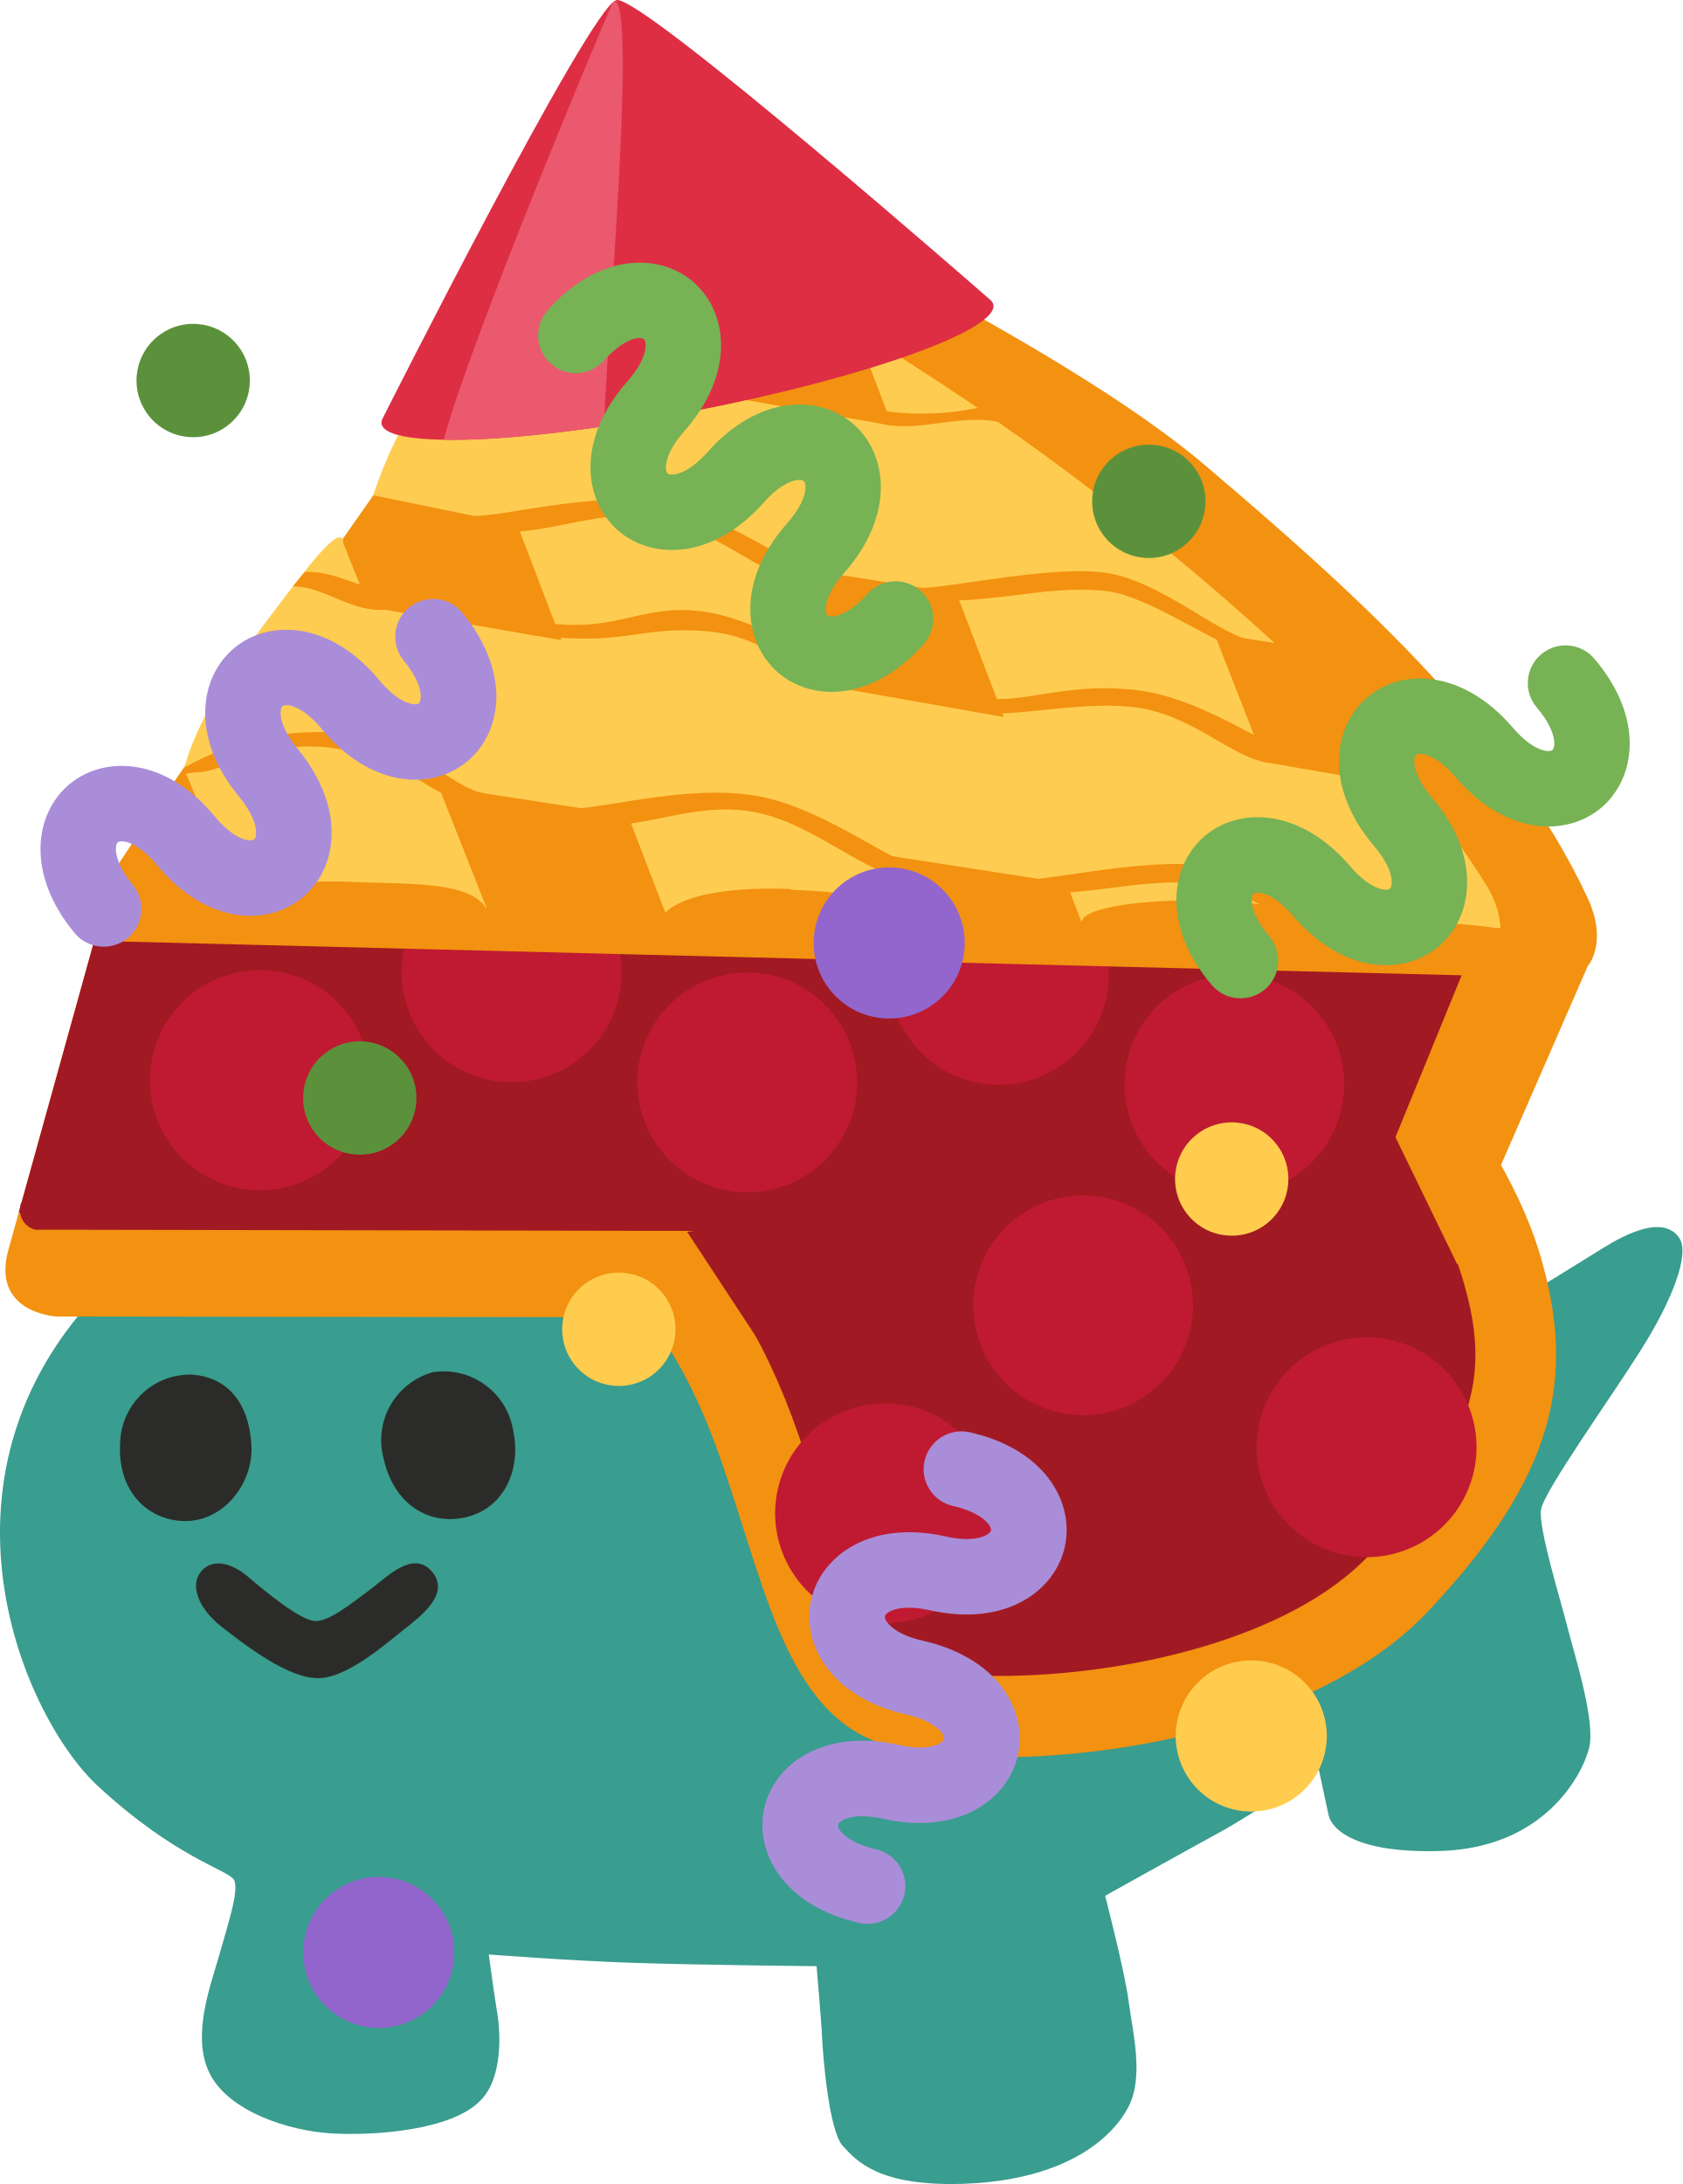
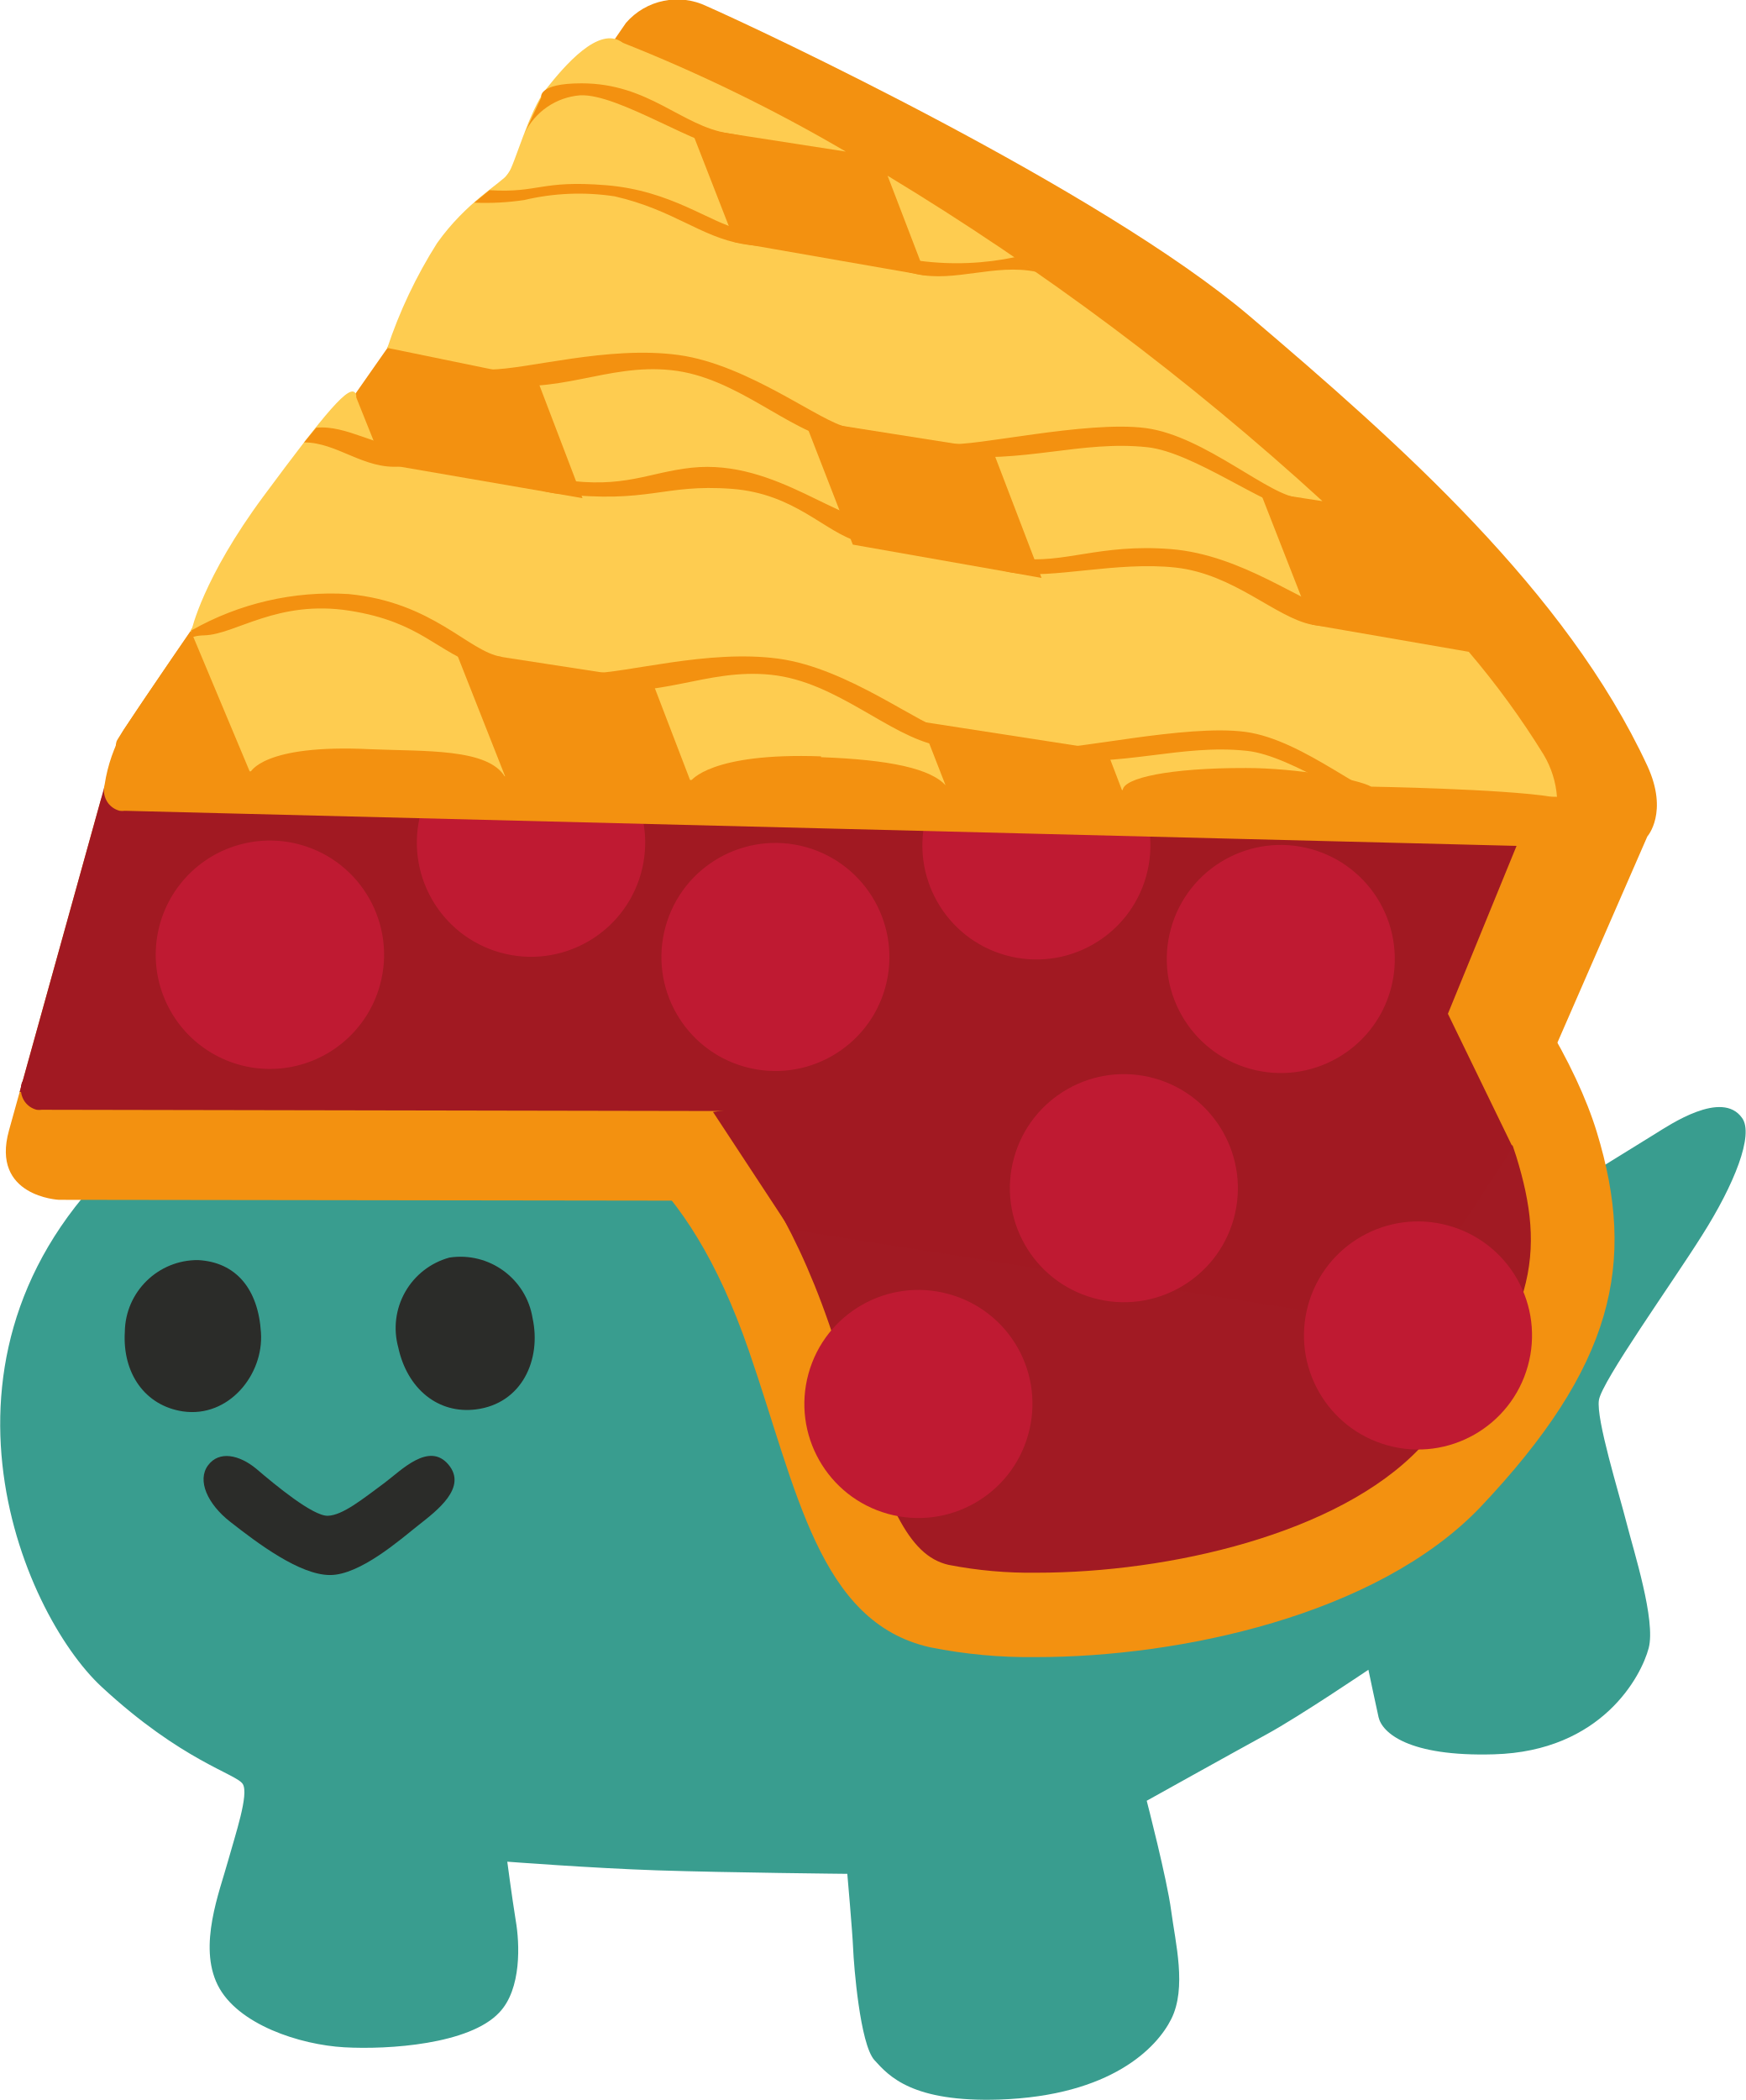
- <svg xmlns="http://www.w3.org/2000/svg" width="36.995mm" height="48.011mm" viewBox="0 0 104.875 136.091" version="1.1" id="svg1134">
-   <defs id="defs1080">
-     <style id="style1078">
+ <svg xmlns="http://www.w3.org/2000/svg" width="37mm" height="44.5mm" viewBox="0 0 104.89 126.14">
+   <defs>
+     <style>
      .cls-1 {
        fill: #399d8f;
      }

      .cls-2 {
        fill: #a11a23;
      }

      .cls-3 {
        fill: #f39110;
      }

      .cls-4 {
        fill: #a11922;
      }

      .cls-5 {
        fill: #bf1a32;
      }

      .cls-6 {
        fill: #fecc50;
      }

      .cls-7 {
        fill: #2b2c29;
      }
    </style>
  </defs>
-   <g id="Layer_2" data-name="Layer 2" transform="translate(-0.01138548,9.965321)">
+   <g id="Layer_2" data-name="Layer 2">
    <g id="grid">
      <g id="mh_copy" data-name="mh copy">
        <g id="pies">
-           <g id="g1128">
-             <path class="cls-1" d="m 95.19,70.74 4.27,-2.64 c 0.86,-0.53 4,-2.66 5.21,-0.95 0.73,1 -0.46,4 -2.42,7.08 -1.79,2.85 -6,8.73 -6.18,9.87 -0.18,1.14 1.21,5.6 1.65,7.34 0.44,1.74 1.78,5.89 1.34,7.56 -0.44,1.67 -2.8,6.2 -9.3,6.38 -5.16,0.15 -6.72,-1.31 -6.93,-2.23 -0.15,-0.66 -0.61,-2.85 -0.61,-2.85 0,0 -4.14,2.8 -6.1,3.87 -1.96,1.07 -7.22,4 -7.22,4 0,0 1.22,4.7 1.47,6.61 0.25,1.91 0.95,4.63 0,6.51 -0.85,1.7 -3.59,4.6 -10.32,4.83 -5.25,0.17 -6.64,-1.41 -7.51,-2.37 -0.87,-0.96 -1.24,-5.71 -1.28,-6.7 -0.04,-0.99 -0.35,-4.49 -0.35,-4.49 0,0 -7.13,-0.07 -11.43,-0.21 -3.9,-0.13 -9,-0.52 -9,-0.52 0,0 0.27,2.06 0.51,3.55 0.23,1.32 0.37,4.1 -1,5.52 -1.79,1.9 -6.63,2.23 -9.3,2.08 -2.67,-0.15 -6.43,-1.37 -7.61,-3.74 -1.18,-2.37 0.11,-5.6 0.62,-7.45 0.45,-1.62 1.26,-4 0.89,-4.62 -0.37,-0.62 -3.64,-1.36 -8.48,-5.84 C 1.27,96.85 -5.5,80.91 7.72,69.08 c 13.22,-11.83 38.91,-0.58 40.27,0.2 1.36,0.78 47.2,1.46 47.2,1.46 z" id="path1082" />
-             <g id="g1088">
-               <path class="cls-2" d="m 62.3,97 a 27.58,27.58 0 0 1 -5.84,-0.53 c -4,-0.88 -5.5,-5.15 -7.69,-12 -0.42,-1.35 -0.86,-2.73 -1.34,-4.12 -4.11,-11.81 -10,-14.63 -14.65,-16.9 l -0.25,-0.12 a 21.75,21.75 0 0 0 -5.4,-1.72 c 0.55,-1 1.24,-2.2 2.08,-3.53 C 32.83,52.31 41,45.83 53,44.81 c 2,-0.17 4.57,-0.36 7.18,-0.36 a 38.73,38.73 0 0 1 9.18,1 c 13,3.11 22.16,16.68 24.19,23.26 2,6.37 1.55,11.7 -6.39,20 C 81.71,94.45 70.76,97 62.3,97 Z" id="path1084" />
-               <path class="cls-3" d="m 60.16,47 a 36.38,36.38 0 0 1 8.59,0.92 c 11.84,2.82 20.53,15.62 22.35,21.53 1.77,5.73 1.36,10 -5.8,17.55 -4.91,5.16 -15.09,7.47 -23,7.47 A 25.72,25.72 0 0 1 57,94 C 54.52,93.44 53.27,90.27 51.17,83.67 50.74,82.32 50.3,80.92 49.8,79.49 45.36,66.69 38.71,63.49 33.87,61.14 L 33.63,61 A 19.7,19.7 0 0 0 31,60 c 0.11,-0.19 0.23,-0.37 0.35,-0.56 3.29,-5.22 10.75,-11.12 21.83,-12.06 1.92,-0.17 4.45,-0.35 7,-0.35 m 0,-5.08 c -2.48,0 -4.95,0.16 -7.39,0.37 -12.34,1 -21.37,7.54 -25.7,14.41 a 56.86,56.86 0 0 0 -3.85,7 v 0 a 20.72,20.72 0 0 1 8.18,1.85 C 36,67.77 41.2,70.13 45,81.15 c 2.88,8.33 4.19,16.3 10.88,17.8 a 30.35,30.35 0 0 0 6.39,0.59 c 8.56,0 20.44,-2.49 26.67,-9 8,-8.45 9.42,-14.64 7,-22.55 -2.42,-7.91 -12.57,-21.76 -26,-25 a 41.41,41.41 0 0 0 -9.77,-1.06 z" id="path1086" />
+           <g>
+             <path class="cls-1" d="M95.19,70.74l4.27-2.64c.86-.53,4-2.66,5.21-.95.73,1-.46,4-2.42,7.08-1.79,2.85-6,8.73-6.18,9.87s1.21,5.6,1.65,7.34S99.5,97.33,99.06,99s-2.8,6.2-9.3,6.38c-5.16.15-6.72-1.31-6.93-2.23-.15-.66-.61-2.85-.61-2.85s-4.14,2.8-6.1,3.87-7.22,4-7.22,4,1.22,4.7,1.47,6.61.95,4.63,0,6.51c-.85,1.7-3.59,4.6-10.32,4.83-5.25.17-6.64-1.41-7.51-2.37s-1.24-5.71-1.28-6.7-.35-4.49-.35-4.49-7.13-.07-11.43-.21c-3.9-.13-9-.52-9-.52s.27,2.06.51,3.55c.23,1.32.37,4.1-1,5.52-1.79,1.9-6.63,2.23-9.3,2.08s-6.43-1.37-7.61-3.74.11-5.6.62-7.45c.45-1.62,1.26-4,.89-4.62s-3.64-1.36-8.48-5.84S-5.5,80.91,7.72,69.08s38.91-.58,40.27.2S95.19,70.74,95.19,70.74Z" />
+             <g>
+               <path class="cls-2" d="M62.3,97a27.58,27.58,0,0,1-5.84-.53c-4-.88-5.5-5.15-7.69-12-.42-1.35-.86-2.73-1.34-4.12-4.11-11.81-10-14.63-14.65-16.9l-.25-.12a21.75,21.75,0,0,0-5.4-1.72c.55-1,1.24-2.2,2.08-3.53C32.83,52.31,41,45.83,53,44.81c2-.17,4.57-.36,7.18-.36a38.73,38.73,0,0,1,9.18,1c13,3.11,22.16,16.68,24.19,23.26,2,6.37,1.55,11.7-6.39,20C81.71,94.45,70.76,97,62.3,97Z" />
+               <path class="cls-3" d="M60.16,47a36.38,36.38,0,0,1,8.59.92C80.59,50.74,89.28,63.54,91.1,69.45c1.77,5.73,1.36,10-5.8,17.55-4.91,5.16-15.09,7.47-23,7.47A25.72,25.72,0,0,1,57,94c-2.48-.56-3.73-3.73-5.83-10.33-.43-1.35-.87-2.75-1.37-4.18-4.44-12.8-11.09-16-15.93-18.35L33.63,61A19.7,19.7,0,0,0,31,60c.11-.19.23-.37.35-.56,3.29-5.22,10.75-11.12,21.83-12.06,1.92-.17,4.45-.35,7-.35m0-5.08c-2.48,0-4.95.16-7.39.37-12.34,1-21.37,7.54-25.7,14.41a56.86,56.86,0,0,0-3.85,7h0a20.72,20.72,0,0,1,8.18,1.85C36,67.77,41.2,70.13,45,81.15c2.88,8.33,4.19,16.3,10.88,17.8a30.35,30.35,0,0,0,6.39.59c8.56,0,20.44-2.49,26.67-9,8-8.45,9.42-14.64,7-22.55s-12.57-21.76-26-25a41.41,41.41,0,0,0-9.77-1.06Z" />
            </g>
-             <g id="g1114">
-               <path class="cls-3" d="m 37.61,1.37 a 4.08,4.08 0 0 1 4.86,-1 C 45.55,1.72 66.14,11.38 75.1,19 c 8.96,7.62 19,16.49 23.88,27 1.29,2.8 0,4.24 0,4.24 l -8,18.34 a 6.89,6.89 0 0 1 -5.8,3.6 L 3.54,72.07 c 0,0 -4.11,-0.19 -3,-4.17 L 6.07,48 A 38.5,38.5 0 0 1 8.85,43.17 C 10.58,40.61 37.61,1.37 37.61,1.37 Z" id="path1090" />
-               <polygon class="cls-4" points="83.94,79.59 90.9,68.93 86.99,60.88 42.84,66.79 47.48,73.85 " id="polygon1092" />
-               <path class="cls-4" d="M 84.79,66.29 1.18,65.59 6.25,47.34 c 0,0 22.21,-26.93 30.14,-44.84 C 77.63,20.64 92,48.66 92,48.66 Z" id="path1094" />
-               <path class="cls-4" d="M 83.91,62.36 C 75.53,48.27 52,28 32.42,20.52 A 1.31,1.31 0 0 0 30.89,21 c 0,0 -29.37,43.28 -29.59,44.07 a 1.31,1.31 0 0 0 0.2,1.12 1.26,1.26 0 0 0 0.7,0.47 1.06,1.06 0 0 0 0.31,0 l 81.27,0.15 a 1,1 0 0 0 1,-0.66 c 0.44,-0.75 0.34,-1.76 -0.87,-3.79 z" id="path1096" />
-               <path class="cls-5" d="m 22.83,59.17 a 6.86,6.86 0 1 1 -4.77,-8.43 6.86,6.86 0 0 1 4.77,8.43 z m 15.68,-6.7 A 6.86,6.86 0 1 1 33.74,44 a 6.86,6.86 0 0 1 4.77,8.47 z m 14.68,6.85 a 6.85,6.85 0 1 1 -4.77,-8.44 6.86,6.86 0 0 1 4.77,8.44 z m 15.68,-6.7 a 6.85,6.85 0 1 1 -4.77,-8.44 6.85,6.85 0 0 1 4.77,8.44 z m 14.68,6.84 A 6.85,6.85 0 1 1 78.78,51 a 6.85,6.85 0 0 1 4.77,8.46 z" id="path1098" />
-               <path class="cls-3" d="M 92.75,45.34 C 84.37,31.24 57,10.05 37.41,2.56 A 1.3,1.3 0 0 0 35.88,3 c 0,0 -22.64,32 -28.45,40.84 a 9.52,9.52 0 0 0 -1.14,3.27 1.31,1.31 0 0 0 0.2,1.12 1.26,1.26 0 0 0 0.7,0.47 1.06,1.06 0 0 0 0.31,0 L 92,50.83 a 1.3,1.3 0 0 0 1.2,-0.74 5.27,5.27 0 0 0 -0.45,-4.75 z" id="path1100" />
-               <path class="cls-3" d="M 92.75,45.34 C 84.37,31.24 57,10.05 37.41,2.56 A 1.3,1.3 0 0 0 35.88,3 C 35.88,3 7.22,43.75 7,44.54 a 1.31,1.31 0 0 0 0.2,1.12 1.41,1.41 0 0 0 0.7,0.48 1.64,1.64 0 0 0 0.32,0 l 83,1.67 a 1.3,1.3 0 0 0 1.2,-0.75 c 0.37,-0.75 1.58,0.31 0.33,-1.72 z" id="path1102" />
-               <path class="cls-6" d="m 30.35,46.63 -3,-7.6 11.81,1.82 2.3,6 15.35,0.31 -1.49,-3.82 11.18,1.73 0.91,2.38 15.34,0.24 v -0.12 l 0.86,0.13 9.94,0.16 a 5.78,5.78 0 0 0 -0.8,-2.53 50.15,50.15 0 0 0 -4.5,-6.18 l -9.41,-1.63 -3.13,-8 3.75,0.58 A 166.46,166.46 0 0 0 53.33,10.55 l 2.3,6 -11.46,-2 -2.69,-6.9 9.34,1.45 A 98.17,98.17 0 0 0 37.41,2.56 1.3,1.3 0 0 0 35.88,3 c 0,0 -6.09,8.22 -12.62,17.89 l 9,1.85 2.74,7.18 -12,-2.07 -1.67,-4.17 c -3.38,5 -7.13,10.08 -9.88,14.18 L 15,46.33 Z M 59.63,27 l 2.95,7.71 -11.34,-2 -2.91,-7.49 z" id="path1104" />
-               <path class="cls-3" d="m 35.42,40.44 c 2.23,0 7.09,-1.45 11.34,-0.88 4.25,0.57 8.62,4.1 10.15,4.34 l 6.12,1 c 1.37,0.21 8.22,-1.42 11.8,-0.94 3.58,0.48 7.52,4.19 9.31,4.2 0,0 1.7,1 -0.21,0.75 -1.91,-0.25 -6.21,-3.51 -9,-3.81 -4,-0.43 -7.39,1 -12.07,0.5 -2.82,-0.32 -4.82,-0.49 -6.47,-0.81 -3,-0.59 -6.11,-3.85 -10.06,-4.26 -3.95,-0.41 -6.72,1.57 -11.12,0.79 -2.63,-0.51 -1.49,-0.89 0.21,-0.88 z M 22.23,45 c 3.26,0.14 7.12,-0.07 8.12,1.68 l -7.64,0.73 -7.68,-1 c 0,0 0.71,-1.73 7.2,-1.41 z m 27.1,0.48 c 4.07,0.15 6.62,0.67 7.53,1.74 l -7.71,0.69 -7.64,-1 c 0,0 1.15,-1.72 7.82,-1.48 z" id="path1106" />
-               <path class="cls-3" d="m 74.87,46.13 c 3,0 6.67,0.65 7.52,1.12 0,0 7.86,0.13 10.86,0.61 0,0 -7.31,0.43 -9.54,0.39 -2.23,-0.04 -16.29,-0.06 -16.25,-0.79 0.04,-0.73 2.81,-1.34 7.41,-1.33 z" id="path1108" />
-               <path class="cls-6" d="m 11.51,37.86 c 0,0 0.66,-3.12 4.34,-8.08 3.68,-4.96 5.23,-6.88 5.54,-6.1 0.31,0.78 -3.57,7.3 -4.8,8.8 -1.23,1.5 -3.39,4.69 -4.16,5.23 -0.77,0.54 -0.92,0.15 -0.92,0.15 z M 23.26,20.93 a 28.73,28.73 0 0 1 3,-6.33 C 28,12.14 30.11,11 30.52,10.45 30.93,9.9 31.78,6.64 32.83,5.32 33.88,4 36,1.47 37.41,2.56 c 1.41,1.09 -6.65,10.07 -7.85,12 -1.2,1.93 -6.3,6.37 -6.3,6.37 z" id="path1110" />
-               <path class="cls-3" d="m 29.44,22.19 c 2.22,0 7.09,-1.45 11.33,-0.87 4.24,0.58 8.62,4.1 10.15,4.33 l 6.13,1 c 1.37,0.21 8.21,-1.41 11.79,-0.94 3.58,0.47 7.53,4.2 9.31,4.2 0,0 1.7,1 -0.21,0.76 -1.91,-0.24 -6.21,-3.51 -9,-3.81 -4,-0.43 -7.4,1 -12.08,0.49 C 54,27 52,26.81 50.39,26.49 47.33,25.9 44.27,22.64 40.33,22.23 36.39,21.82 33.6,23.8 29.2,23 26.6,22.57 27.73,22.18 29.44,22.19 Z m 0.69,17.26 c -2,-0.32 -4.09,-3.28 -9.19,-3.77 a 17,17 0 0 0 -9.43,2.18 l -0.1,1.56 c 0,0 -1,-1.21 0.87,-1.26 1.87,-0.05 4.38,-2.16 8.72,-1.48 4.34,0.68 5.25,2.53 8,3.39 2.75,0.86 1.13,-0.62 1.13,-0.62 z m 50.87,7.43 4,1.36 1.32,-0.54 -1.36,2.08 -3.65,0.1 z M 34.94,5 c 4.05,0 6,2.56 8.81,3 2.81,0.44 2.65,1.2 0.43,1.05 -2.22,-0.15 -7,-3.44 -9.32,-3.33 A 4.06,4.06 0 0 0 31.52,8 l 1,-2.15 c 0,0 -0.25,-0.85 2.42,-0.85 z m -1.4,24.65 c 5.52,0.62 6.25,-0.6 10.43,-0.29 3.81,0.29 5.58,2.61 7.61,3.17 3.3,0.92 2.85,-1.37 1.61,-1.21 -2.6,0.35 -6.51,-3.77 -11.63,-3.23 -2.61,0.28 -4.05,1.27 -7.79,0.72 -3.74,-0.55 -2.21,0.63 -0.23,0.85 z m 27.34,4.75 c 2.27,0.4 6.24,-0.7 9.76,-0.31 3.52,0.39 6,3 8.19,3.43 2.19,0.43 2.92,-0.64 1.22,-0.93 -1.7,-0.29 -5.39,-3.27 -9.7,-3.61 -4.31,-0.34 -6.39,0.91 -9.23,0.55 -2.84,-0.36 -1.94,0.59 -0.24,0.88 z M 18.27,26.57 c 2,0 3.58,1.64 5.79,1.45 2.21,-0.19 2.58,-1 0.61,-1.07 C 22.7,26.88 20.79,25.5 19,25.69 Z M 36.94,11.79 c 3.52,0.81 5.14,2.42 7.68,2.86 2.54,0.44 1.68,-0.48 -0.15,-0.88 -1.83,-0.4 -4.11,-2.33 -8.06,-2.65 -3.95,-0.32 -4,0.48 -7,0.3 l -0.91,0.75 a 15.73,15.73 0 0 0 3,-0.16 14.26,14.26 0 0 1 5.44,-0.22 z m 18.13,4.67 c 2.32,0.5 4.7,-0.64 7.18,-0.14 L 61,15.44 a 17.05,17.05 0 0 1 -5.68,0.23 c -2.4,-0.48 -2.69,0.27 -0.25,0.79 z" id="path1112" />
+             <g>
+               <path class="cls-3" d="M37.61,1.37a4.08,4.08,0,0,1,4.86-1C45.55,1.72,66.14,11.38,75.1,19s19,16.49,23.88,27c1.29,2.8,0,4.24,0,4.24l-8,18.34a6.89,6.89,0,0,1-5.8,3.6L3.54,72.07s-4.11-.19-3-4.17L6.07,48a38.5,38.5,0,0,1,2.78-4.83C10.58,40.61,37.61,1.37,37.61,1.37Z" />
+               <polygon class="cls-4" points="42.84 66.79 47.48 73.85 83.94 79.59 90.9 68.93 86.99 60.88 42.84 66.79" />
+               <path class="cls-4" d="M84.79,66.29l-83.61-.7L6.25,47.34S28.46,20.41,36.39,2.5C77.63,20.64,92,48.66,92,48.66Z" />
+               <path class="cls-4" d="M83.91,62.36C75.53,48.27,52,28,32.42,20.52a1.31,1.31,0,0,0-1.53.48S1.52,64.28,1.3,65.07a1.31,1.31,0,0,0,.2,1.12,1.26,1.26,0,0,0,.7.47,1.06,1.06,0,0,0,.31,0l81.27.15a1,1,0,0,0,1-.66C85.22,65.4,85.12,64.39,83.91,62.36Z" />
+               <path class="cls-5" d="M22.83,59.17a6.86,6.86,0,1,1-4.77-8.43A6.86,6.86,0,0,1,22.83,59.17Zm15.68-6.7A6.86,6.86,0,1,1,33.74,44,6.86,6.86,0,0,1,38.51,52.47Zm14.68,6.85a6.85,6.85,0,1,1-4.77-8.44A6.86,6.86,0,0,1,53.19,59.32Zm15.68-6.7a6.85,6.85,0,1,1-4.77-8.44A6.85,6.85,0,0,1,68.87,52.62Zm14.68,6.84A6.85,6.85,0,1,1,78.78,51,6.85,6.85,0,0,1,83.55,59.46Z" />
+               <path class="cls-3" d="M92.75,45.34C84.37,31.24,57,10.05,37.41,2.56A1.3,1.3,0,0,0,35.88,3S13.24,35,7.43,43.84a9.52,9.52,0,0,0-1.14,3.27,1.31,1.31,0,0,0,.2,1.12,1.26,1.26,0,0,0,.7.47,1.06,1.06,0,0,0,.31,0L92,50.83a1.3,1.3,0,0,0,1.2-.74A5.27,5.27,0,0,0,92.75,45.34Z" />
+               <path class="cls-3" d="M92.75,45.34C84.37,31.24,57,10.05,37.41,2.56A1.3,1.3,0,0,0,35.88,3S7.22,43.75,7,44.54a1.31,1.31,0,0,0,.2,1.12,1.41,1.41,0,0,0,.7.48,1.64,1.64,0,0,0,.32,0l83,1.67a1.3,1.3,0,0,0,1.2-.75C92.79,46.31,94,47.37,92.75,45.34Z" />
+               <path class="cls-6" d="M30.35,46.63l-3-7.6,11.81,1.82,2.3,6,15.35.31-1.49-3.82,11.18,1.73.91,2.38,15.34.24,0-.12.86.13,9.94.16a5.78,5.78,0,0,0-.8-2.53,50.15,50.15,0,0,0-4.5-6.18l-9.41-1.63-3.13-8,3.75.58A166.46,166.46,0,0,0,53.33,10.55l2.3,6-11.46-2L41.48,7.65,50.82,9.1A98.17,98.17,0,0,0,37.41,2.56,1.3,1.3,0,0,0,35.88,3s-6.09,8.22-12.62,17.89l9,1.85L35,29.92l-12-2.07-1.67-4.17c-3.38,5-7.13,10.08-9.88,14.18L15,46.33ZM59.63,27l2.95,7.71-11.34-2-2.91-7.49Z" />
+               <path class="cls-3" d="M35.42,40.44c2.23,0,7.09-1.45,11.34-.88s8.62,4.1,10.15,4.34l6.12,1c1.37.21,8.22-1.42,11.8-.94s7.52,4.19,9.31,4.2c0,0,1.7,1-.21.75s-6.21-3.51-9-3.81c-4-.43-7.39,1-12.07.5-2.82-.32-4.82-.49-6.47-.81-3-.59-6.11-3.85-10.06-4.26s-6.72,1.57-11.12.79C32.58,40.81,33.72,40.43,35.42,40.44ZM22.23,45c3.26.14,7.12-.07,8.12,1.68l-7.64.73-7.68-1S15.74,44.68,22.23,45Zm27.1.48c4.07.15,6.62.67,7.53,1.74l-7.71.69-7.64-1S42.66,45.19,49.33,45.43Z" />
+               <path class="cls-3" d="M74.87,46.13c3,0,6.67.65,7.52,1.12,0,0,7.86.13,10.86.61,0,0-7.31.43-9.54.39s-16.29-.06-16.25-.79S70.27,46.12,74.87,46.13Z" />
+               <path class="cls-6" d="M11.51,37.86s.66-3.12,4.34-8.08,5.23-6.88,5.54-6.1-3.57,7.3-4.8,8.8-3.39,4.69-4.16,5.23S11.51,37.86,11.51,37.86ZM23.26,20.93a28.73,28.73,0,0,1,3-6.33C28,12.14,30.11,11,30.52,10.45s1.26-3.81,2.31-5.13S36,1.47,37.41,2.56s-6.65,10.07-7.85,12S23.26,20.93,23.26,20.93Z" />
+               <path class="cls-3" d="M29.44,22.19c2.22,0,7.09-1.45,11.33-.87s8.62,4.1,10.15,4.33l6.13,1c1.37.21,8.21-1.41,11.79-.94s7.53,4.2,9.31,4.2c0,0,1.7,1-.21.76s-6.21-3.51-9-3.81c-4-.43-7.4,1-12.08.49C54,27,52,26.81,50.39,26.49c-3.06-.59-6.12-3.85-10.06-4.26S33.6,23.8,29.2,23C26.6,22.57,27.73,22.18,29.44,22.19Zm.69,17.26c-2-.32-4.09-3.28-9.19-3.77a17,17,0,0,0-9.43,2.18l-.1,1.56s-1-1.21.87-1.26S16.66,36,21,36.68s5.25,2.53,8,3.39S30.13,39.45,30.13,39.45ZM81,46.88l4,1.36,1.32-.54-1.36,2.08-3.65.1ZM34.94,5c4.05,0,6,2.56,8.81,3s2.65,1.2.43,1.05-7-3.44-9.32-3.33A4.06,4.06,0,0,0,31.52,8l1-2.15S32.27,5,34.94,5Zm-1.4,24.65c5.52.62,6.25-.6,10.43-.29,3.81.29,5.58,2.61,7.61,3.17,3.3.92,2.85-1.37,1.61-1.21-2.6.35-6.51-3.77-11.63-3.23-2.61.28-4.05,1.27-7.79.72S31.56,29.44,33.54,29.66Zm27.34,4.75c2.27.4,6.24-.7,9.76-.31s6,3,8.19,3.43,2.92-.64,1.22-.93-5.39-3.27-9.7-3.61-6.39.91-9.23.55S59.18,34.12,60.88,34.41ZM18.27,26.57c2,0,3.58,1.64,5.79,1.45s2.58-1,.61-1.07S20.79,25.5,19,25.69ZM36.94,11.79c3.52.81,5.14,2.42,7.68,2.86s1.68-.48-.15-.88-4.11-2.33-8.06-2.65-4,.48-7,.3l-.91.75a15.73,15.73,0,0,0,3-.16A14.26,14.26,0,0,1,36.94,11.79Zm18.13,4.67c2.32.5,4.7-.64,7.18-.14L61,15.44a17.05,17.05,0,0,1-5.68.23C52.92,15.19,52.63,15.94,55.07,16.46Z" />
            </g>
-             <path class="cls-7" d="m 32,79.18 c 0.54,2.49 -0.64,5.13 -3.4,5.48 -2.27,0.29 -4.13,-1.23 -4.67,-3.72 a 4.39,4.39 0 0 1 3.07,-5.4 4.39,4.39 0 0 1 5,3.64 z" id="path1116" />
-             <path class="cls-7" d="m 15.68,80.05 c 0.17,2.52 -1.94,5.13 -4.69,4.73 C 8.72,84.44 7.35,82.5 7.5,80 a 4.37,4.37 0 0 1 4.4,-4.31 c 2.28,0.12 3.62,1.74 3.78,4.36 z" id="path1118" />
-             <path class="cls-7" d="m 23.11,89.07 c 1,-0.75 2.66,-2.48 3.83,-1.1 1.17,1.38 -0.7,2.78 -1.79,3.64 -1.09,0.86 -3.51,3 -5.32,3 -1.81,0 -4.33,-1.89 -6,-3.2 -1.37,-1.07 -2,-2.49 -1.33,-3.39 0.67,-0.9 1.88,-0.63 2.89,0.2 1.17,1 3.42,2.86 4.31,2.83 0.89,-0.03 2.07,-0.99 3.41,-1.98 z" id="path1120" />
-             <path class="cls-5" d="m 74.13,73.2 a 6.85,6.85 0 1 1 -4.77,-8.43 6.86,6.86 0 0 1 4.77,8.43 z" id="path1122" />
-             <path class="cls-5" d="M 91.8,82.05 A 6.85,6.85 0 1 1 87,73.61 6.84,6.84 0 0 1 91.8,82.05 Z" id="path1124" />
-             <path class="cls-5" d="M 61.78,86.17 A 6.85,6.85 0 1 1 57,77.73 a 6.83,6.83 0 0 1 4.78,8.44 z" id="path1126" />
+             <path class="cls-7" d="M32,79.18c.54,2.49-.64,5.13-3.4,5.48-2.27.29-4.13-1.23-4.67-3.72A4.39,4.39,0,0,1,27,75.54,4.39,4.39,0,0,1,32,79.18Z" />
+             <path class="cls-7" d="M15.68,80.05c.17,2.52-1.94,5.13-4.69,4.73C8.72,84.44,7.35,82.5,7.5,80a4.37,4.37,0,0,1,4.4-4.31C14.18,75.81,15.52,77.43,15.68,80.05Z" />
+             <path class="cls-7" d="M23.11,89.07c1-.75,2.66-2.48,3.83-1.1s-.7,2.78-1.79,3.64-3.51,3-5.32,3-4.33-1.89-6-3.2c-1.37-1.07-2-2.49-1.33-3.39s1.88-.63,2.89.2c1.17,1,3.42,2.86,4.31,2.83S21.77,90.06,23.11,89.07Z" />
+             <path class="cls-5" d="M74.13,73.2a6.85,6.85,0,1,1-4.77-8.43A6.86,6.86,0,0,1,74.13,73.2Z" />
+             <path class="cls-5" d="M91.8,82.05A6.85,6.85,0,1,1,87,73.61,6.84,6.84,0,0,1,91.8,82.05Z" />
+             <path class="cls-5" d="M61.78,86.17A6.85,6.85,0,1,1,57,77.73,6.83,6.83,0,0,1,61.78,86.17Z" />
          </g>
        </g>
      </g>
    </g>
  </g>
-   <g id="g8739" transform="matrix(1.21498,-0.3883317,0.3883317,1.21498,-15.75846,-14.54175)">
-     <path fill="#dd2e44" d="m 50.008,43.573 c 0.011,-0.09 -0.023,-0.185 -0.081,-0.281 0,0 -11.66,-19.349 -12.932,-19.5 -1.272,-0.149 -17.096,15.976 -17.096,15.976 -0.079,0.08 -0.134,0.163 -0.144,0.255 -0.149,1.263 6.504,3.08 14.857,4.061 8.355,0.981 15.247,0.753 15.396,-0.51 z" id="path5268" style="stroke-width:1.394" />
-     <path fill="#ea596e" d="m 36.91,23.816 c -0.045,0.012 -0.1,0.037 -0.163,0.075 -1.276,1.439 -11.566,13.519 -14.339,17.79 2.169,0.745 4.658,1.247 7.662,1.764 1.415,-3.989 7.721,-18.905 6.84,-19.629 z" id="path5270" style="stroke-width:1.394" />
-   </g>
-   <g id="g9662" transform="matrix(0.7721891,-0.6353137,0.6353137,0.7721891,-19.95057,87.89505)">
-     <path fill="#77b255" d="m 121.924,39.634 c 0.092,4.826 -2.722,7.402 -5.547,7.451 -2.822,0.05 -5.731,-2.421 -5.819,-7.244 -0.033,-1.883 -0.733,-2.628 -1.018,-2.628 -0.291,0.006 -0.964,0.782 -0.93,2.66 0.09,4.823 -2.726,7.399 -5.551,7.448 -2.825,0.053 -5.729,-2.42 -5.816,-7.246 -0.036,-1.881 -0.738,-2.63 -1.024,-2.622 -0.284,0.006 -0.961,0.778 -0.928,2.658 0.023,1.296 -1.009,2.374 -2.307,2.397 -1.302,0.019 -2.373,-1.013 -2.397,-2.315 -0.088,-4.821 2.722,-7.4 5.552,-7.452 2.822,-0.05 5.726,2.422 5.817,7.249 0.033,1.883 0.733,2.628 1.02,2.621 0.286,-0.003 0.962,-0.775 0.929,-2.653 -0.089,-4.828 2.722,-7.402 5.552,-7.452 2.82,-0.052 5.724,2.419 5.815,7.248 0.032,1.878 0.739,2.625 1.02,2.621 0.289,-0.007 0.963,-0.777 0.932,-2.657 -0.027,-1.302 1.008,-2.372 2.307,-2.397 1.298,-0.023 2.373,1.013 2.393,2.313 z" id="path9165" style="stroke-width:2.355" />
-     <circle fill="#5c913b" cx="45.1" cy="11.887" r="3.532" id="circle9167" style="stroke-width:2.355" />
-     <circle fill="#9266cc" cx="76.725" cy="25.391" r="4.709" id="circle9169" style="stroke-width:2.355" />
-     <circle fill="#9266cc" cx="12.183" cy="53.759" r="4.709" id="circle9171" style="stroke-width:2.355" />
-     <circle fill="#5c913b" cx="106.71" cy="14.421" r="3.532" id="circle9173" style="stroke-width:2.355" />
-     <circle fill="#5c913b" cx="65.49" cy="-29.242" r="3.532" id="circle9175" style="stroke-width:2.355" />
-     <circle fill="#ffcc4d" cx="62.755" cy="77.897" r="4.709" id="circle9177" style="stroke-width:2.355" />
-     <circle fill="#ffcc4d" cx="83.867" cy="50.32" r="3.532" id="circle9179" style="stroke-width:2.355" />
-     <circle fill="#ffcc4d" cx="48.414" cy="33.276" r="3.532" id="circle9181" style="stroke-width:2.355" />
-     <path fill="#77b255" d="m 90.218,12.377 c -4.767,0.758 -7.707,-1.673 -8.146,-4.463 -0.439,-2.788 1.606,-6.011 6.37,-6.764 1.86,-0.293 2.502,-1.089 2.462,-1.372 -0.047,-0.288 -0.908,-0.847 -2.763,-0.554 -4.765,0.756 -7.704,-1.677 -8.143,-4.468 -0.444,-2.791 1.605,-6.008 6.372,-6.762 1.858,-0.295 2.502,-1.094 2.455,-1.377 -0.045,-0.28 -0.903,-0.844 -2.761,-0.551 -1.28,0.202 -2.491,-0.671 -2.693,-1.954 -0.199,-1.287 0.676,-2.49 1.961,-2.694 4.762,-0.754 7.705,1.673 8.148,4.468 0.439,2.788 -1.607,6.006 -6.375,6.764 -1.86,0.293 -2.502,1.089 -2.455,1.372 0.043,0.282 0.901,0.846 2.756,0.553 4.769,-0.755 7.707,1.673 8.148,4.468 0.442,2.786 -1.605,6.004 -6.374,6.761 -1.855,0.291 -2.498,1.095 -2.455,1.372 0.047,0.285 0.903,0.846 2.761,0.556 1.286,-0.206 2.489,0.671 2.693,1.954 0.202,1.283 -0.676,2.49 -1.96,2.69 z" id="path9584" style="stroke-width:2.355" />
-     <path fill="#aa8dd8" d="m 59.665,51.241 c 0.597,0.075 1.164,0.378 1.565,0.891 1.26,1.622 1.945,3.353 1.974,4.999 0.03,1.742 -0.682,3.302 -1.951,4.29 -2.227,1.731 -6.035,1.498 -9,-2.314 -1.154,-1.482 -2.163,-1.662 -2.388,-1.484 -0.228,0.174 -0.302,1.199 0.851,2.682 1.26,1.622 1.945,3.353 1.974,4.999 0.03,1.742 -0.679,3.306 -1.951,4.29 -2.229,1.732 -6.035,1.498 -8.998,-2.309 -0.841,-1.08 -1.542,-1.402 -1.883,-1.494 -0.275,-0.071 -0.446,-0.041 -0.51,0.008 -0.223,0.176 -0.303,1.194 0.852,2.68 0.797,1.028 0.614,2.508 -0.414,3.305 -1.026,0.799 -2.503,0.615 -3.305,-0.414 -2.963,-3.807 -2.255,-7.557 -0.024,-9.291 2.229,-1.732 6.035,-1.498 9,2.314 0.839,1.082 1.538,1.398 1.88,1.491 0.275,0.075 0.446,0.044 0.508,-0.006 0.228,-0.174 0.305,-1.195 -0.851,-2.682 -2.961,-3.808 -2.255,-7.557 -0.024,-9.291 2.229,-1.732 6.037,-1.5 8.995,2.312 0.841,1.08 1.543,1.4 1.885,1.492 0.274,0.073 0.444,0.042 0.508,-0.006 0.224,-0.178 0.302,-1.199 -0.85,-2.682 -0.799,-1.026 -0.614,-2.508 0.414,-3.305 0.52,-0.398 1.147,-0.548 1.745,-0.475 z" id="path12881" style="stroke-width:2.355" />
-     <path fill="#aa8dd8" d="m 68.56,-9.078 c 0.426,0.425 0.689,1.011 0.692,1.662 0.003,2.053 -0.515,3.842 -1.5,5.161 -1.042,1.396 -2.561,2.194 -4.169,2.198 -2.821,0.005 -5.689,-2.51 -5.7,-7.339 -0.005,-1.878 -0.693,-2.638 -0.98,-2.635 -0.287,-0.002 -0.972,0.763 -0.969,2.641 0.003,2.053 -0.515,3.842 -1.5,5.161 -1.042,1.396 -2.56,2.198 -4.169,2.198 -2.823,0.005 -5.689,-2.51 -5.702,-7.334 -0.004,-1.369 -0.361,-2.052 -0.574,-2.334 -0.174,-0.225 -0.327,-0.305 -0.408,-0.306 -0.284,0.003 -0.971,0.758 -0.967,2.641 0.001,1.3 -1.05,2.359 -2.351,2.36 -1.3,0.003 -2.356,-1.046 -2.36,-2.351 -0.012,-4.824 2.843,-7.356 5.668,-7.361 2.823,-0.005 5.689,2.51 5.7,7.339 0.002,1.369 0.36,2.047 0.574,2.329 0.172,0.227 0.325,0.308 0.406,0.306 0.287,0.002 0.973,-0.759 0.969,-2.641 -0.01,-4.824 2.843,-7.356 5.668,-7.361 2.823,-0.005 5.692,2.51 5.697,7.334 0.004,1.369 0.363,2.052 0.577,2.334 0.172,0.225 0.325,0.305 0.406,0.306 0.286,-0.003 0.972,-0.763 0.969,-2.641 -0.003,-1.3 1.05,-2.359 2.351,-2.36 0.654,0.004 1.242,0.268 1.67,0.693 z" id="path12603" style="stroke-width:2.355" />
-   </g>
</svg>
